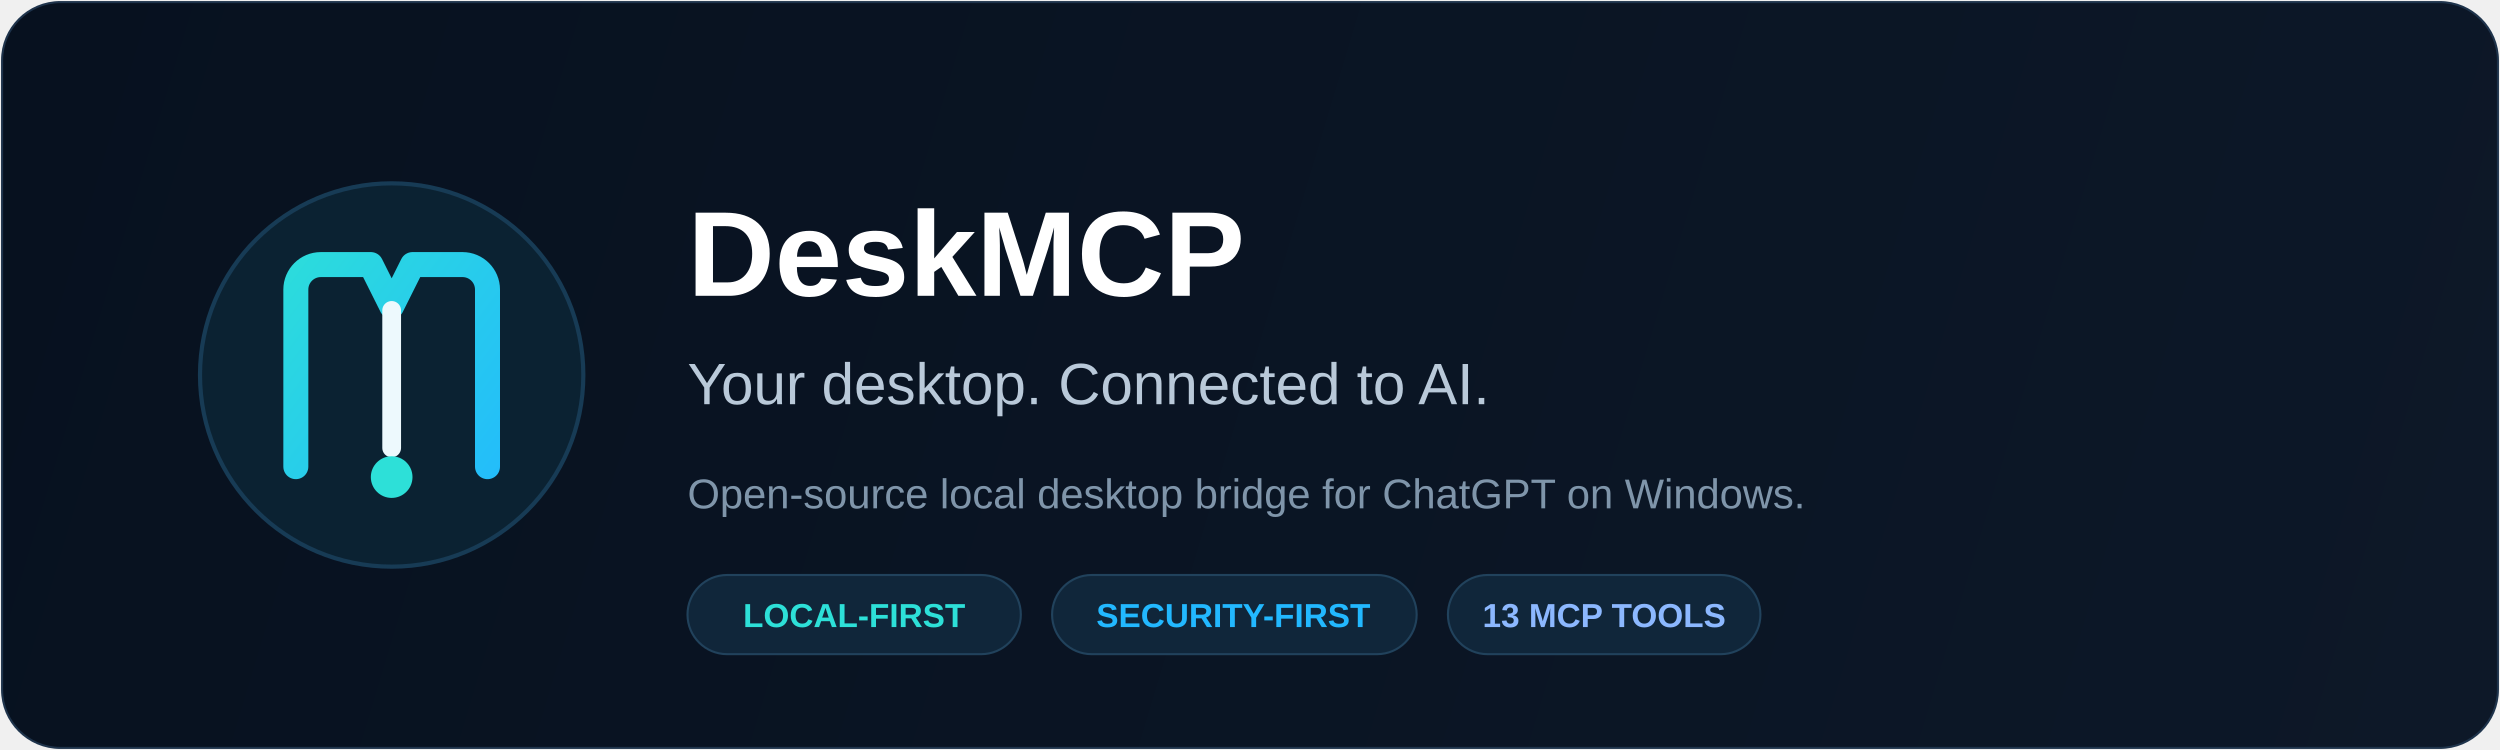
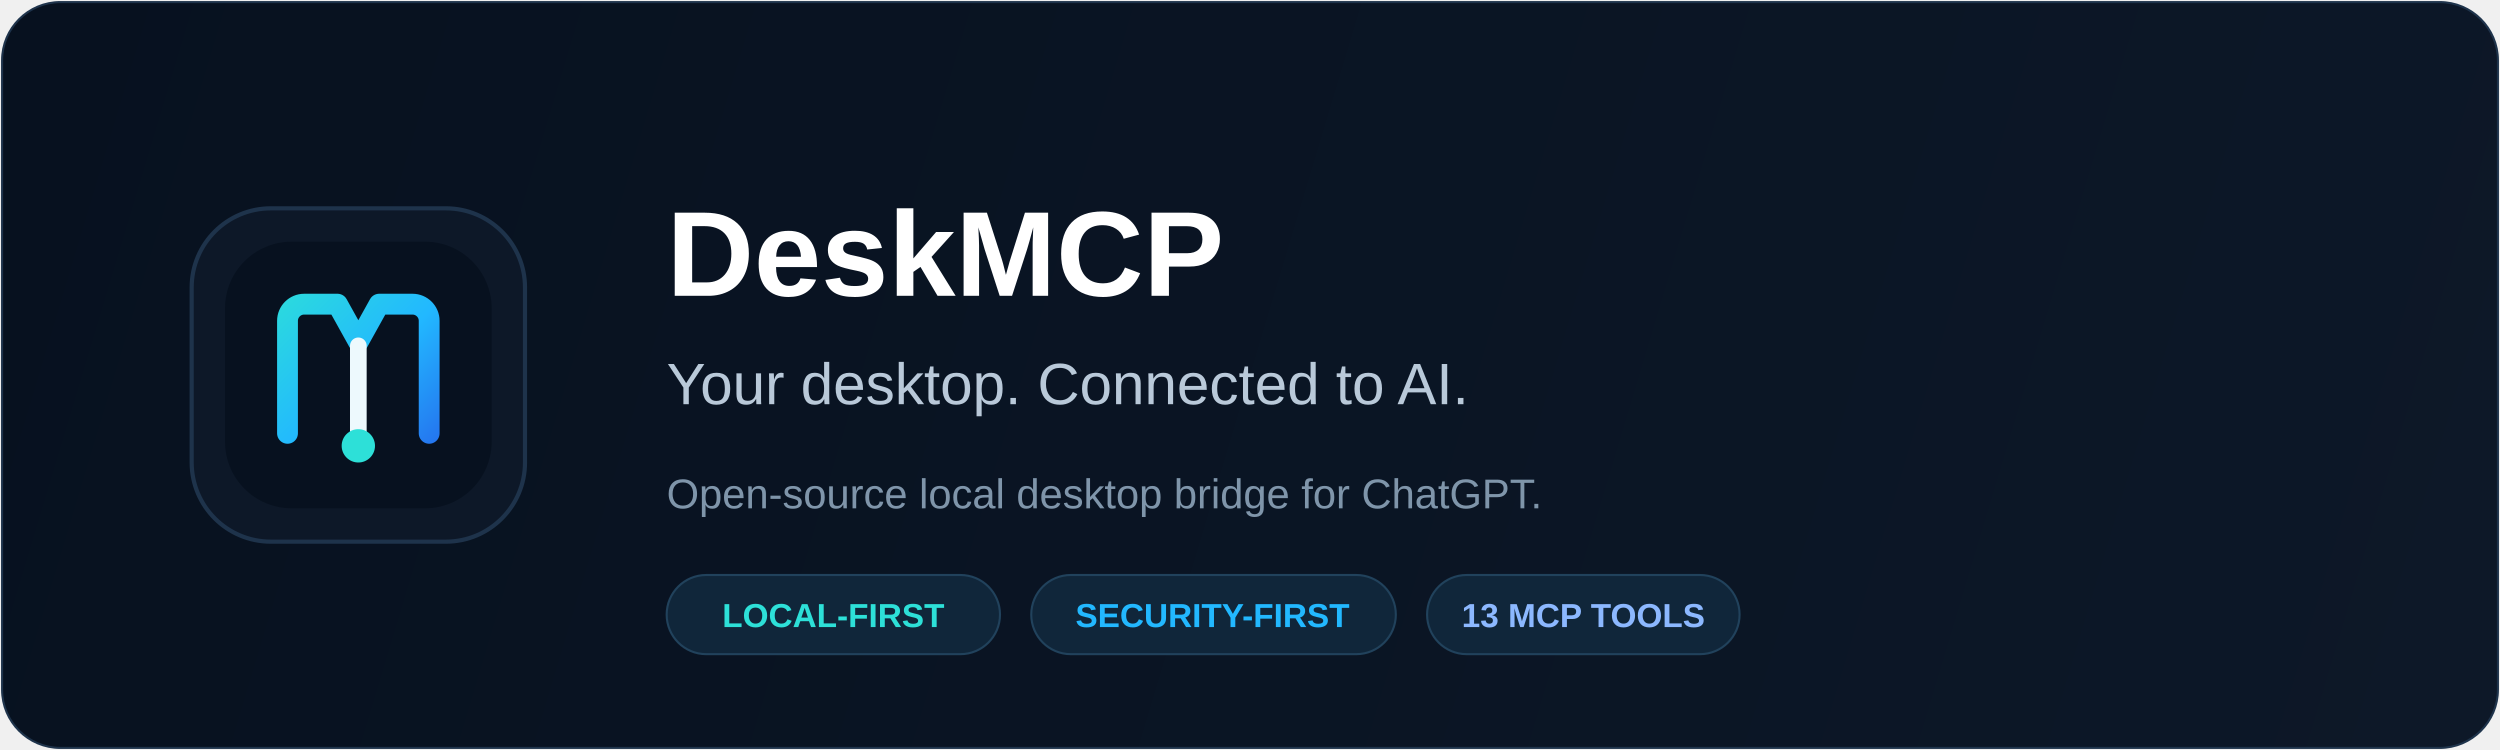
- <svg xmlns="http://www.w3.org/2000/svg" width="1200" height="360" viewBox="0 0 1200 360" role="img" aria-label="DeskMCP — Your desktop. Connected to AI.">
+ <svg xmlns="http://www.w3.org/2000/svg" width="1200" height="360" viewBox="0 0 1200 360" role="img" aria-label="DeskMCP - Your desktop. Connected to AI.">
  <defs>
-     <linearGradient id="g" x1="150" y1="80" x2="430" y2="290" gradientUnits="userSpaceOnUse">
-       <stop offset="0" stop-color="#2DE0D8" />
-       <stop offset="0.52" stop-color="#22B8FF" />
-       <stop offset="1" stop-color="#2563EB" />
-     </linearGradient>
    <linearGradient id="bg" x1="0" y1="0" x2="1200" y2="360" gradientUnits="userSpaceOnUse">
      <stop stop-color="#07111F" />
      <stop offset="1" stop-color="#0D1828" />
    </linearGradient>
  </defs>
  <rect x="1" y="1" width="1198" height="358" rx="28" fill="url(#bg)" stroke="#1E334B" />
-   <circle cx="188" cy="180" r="92" fill="#0B2232" stroke="#173B55" stroke-width="2" />
-   <path d="M142 224V139a12 12 0 0 1 12-12h24l10 20 10-20h24a12 12 0 0 1 12 12v85" fill="none" stroke="url(#g)" stroke-width="12" stroke-linecap="round" stroke-linejoin="round" />
-   <path d="M188 149v66" stroke="#EDF9FD" stroke-width="9" stroke-linecap="round" />
-   <circle cx="188" cy="229" r="10" fill="#2DE0D8" />
-   <text x="330" y="142" fill="#FFFFFF" font-family="Segoe UI, Arial, sans-serif" font-size="58" font-weight="700">DeskMCP</text>
-   <text x="330" y="194" fill="#B9C9D9" font-family="Segoe UI, Arial, sans-serif" font-size="28">Your desktop. Connected to AI.</text>
-   <text x="330" y="244" fill="#7F95AA" font-family="Segoe UI, Arial, sans-serif" font-size="20">Open-source local desktop bridge for ChatGPT on Windows.</text>
-   <rect x="330" y="276" width="160" height="38" rx="19" fill="#10263A" stroke="#21425C" />
-   <text x="410" y="301" text-anchor="middle" fill="#2DE0D8" font-family="Segoe UI, Arial, sans-serif" font-size="16" font-weight="600">LOCAL-FIRST</text>
-   <rect x="505" y="276" width="175" height="38" rx="19" fill="#10263A" stroke="#21425C" />
-   <text x="592" y="301" text-anchor="middle" fill="#22B8FF" font-family="Segoe UI, Arial, sans-serif" font-size="16" font-weight="600">SECURITY-FIRST</text>
-   <rect x="695" y="276" width="150" height="38" rx="19" fill="#10263A" stroke="#21425C" />
-   <text x="770" y="301" text-anchor="middle" fill="#8CB8FF" font-family="Segoe UI, Arial, sans-serif" font-size="16" font-weight="600">13 MCP TOOLS</text>
+   <rect x="92" y="100" width="160" height="160" rx="38" fill="#0D1828" stroke="#1E334B" stroke-width="2" />
+   <svg x="108" y="116" width="128" height="128" viewBox="0 0 64 64" aria-label="DeskMCP mark">
+     <defs>
+       <linearGradient id="mark-gradient" x1="10" y1="10" x2="54" y2="54" gradientUnits="userSpaceOnUse">
+         <stop offset="0" stop-color="#2DE0D8" />
+         <stop offset="0.52" stop-color="#22B8FF" />
+         <stop offset="1" stop-color="#2563EB" />
+       </linearGradient>
+     </defs>
+     <rect width="64" height="64" rx="16" fill="#07111F" />
+     <path d="M15 46V19a4 4 0 0 1 4-4h8l5 9 5-9h8a4 4 0 0 1 4 4v27" fill="none" stroke="url(#mark-gradient)" stroke-width="5" stroke-linecap="round" stroke-linejoin="round" />
+     <path d="M32 25v21" stroke="#EDF9FD" stroke-width="4" stroke-linecap="round" />
+     <circle cx="32" cy="49" r="4" fill="#2DE0D8" />
+   </svg>
+   <text x="320" y="142" fill="#FFFFFF" font-family="Segoe UI, Arial, sans-serif" font-size="58" font-weight="700">DeskMCP</text>
+   <text x="320" y="194" fill="#B9C9D9" font-family="Segoe UI, Arial, sans-serif" font-size="28">Your desktop. Connected to AI.</text>
+   <text x="320" y="244" fill="#7F95AA" font-family="Segoe UI, Arial, sans-serif" font-size="20">Open-source local desktop bridge for ChatGPT.</text>
+   <rect x="320" y="276" width="160" height="38" rx="19" fill="#10263A" stroke="#21425C" />
+   <text x="400" y="301" text-anchor="middle" fill="#2DE0D8" font-family="Segoe UI, Arial, sans-serif" font-size="16" font-weight="600">LOCAL-FIRST</text>
+   <rect x="495" y="276" width="175" height="38" rx="19" fill="#10263A" stroke="#21425C" />
+   <text x="582" y="301" text-anchor="middle" fill="#22B8FF" font-family="Segoe UI, Arial, sans-serif" font-size="16" font-weight="600">SECURITY-FIRST</text>
+   <rect x="685" y="276" width="150" height="38" rx="19" fill="#10263A" stroke="#21425C" />
+   <text x="760" y="301" text-anchor="middle" fill="#8CB8FF" font-family="Segoe UI, Arial, sans-serif" font-size="16" font-weight="600">13 MCP TOOLS</text>
</svg>
